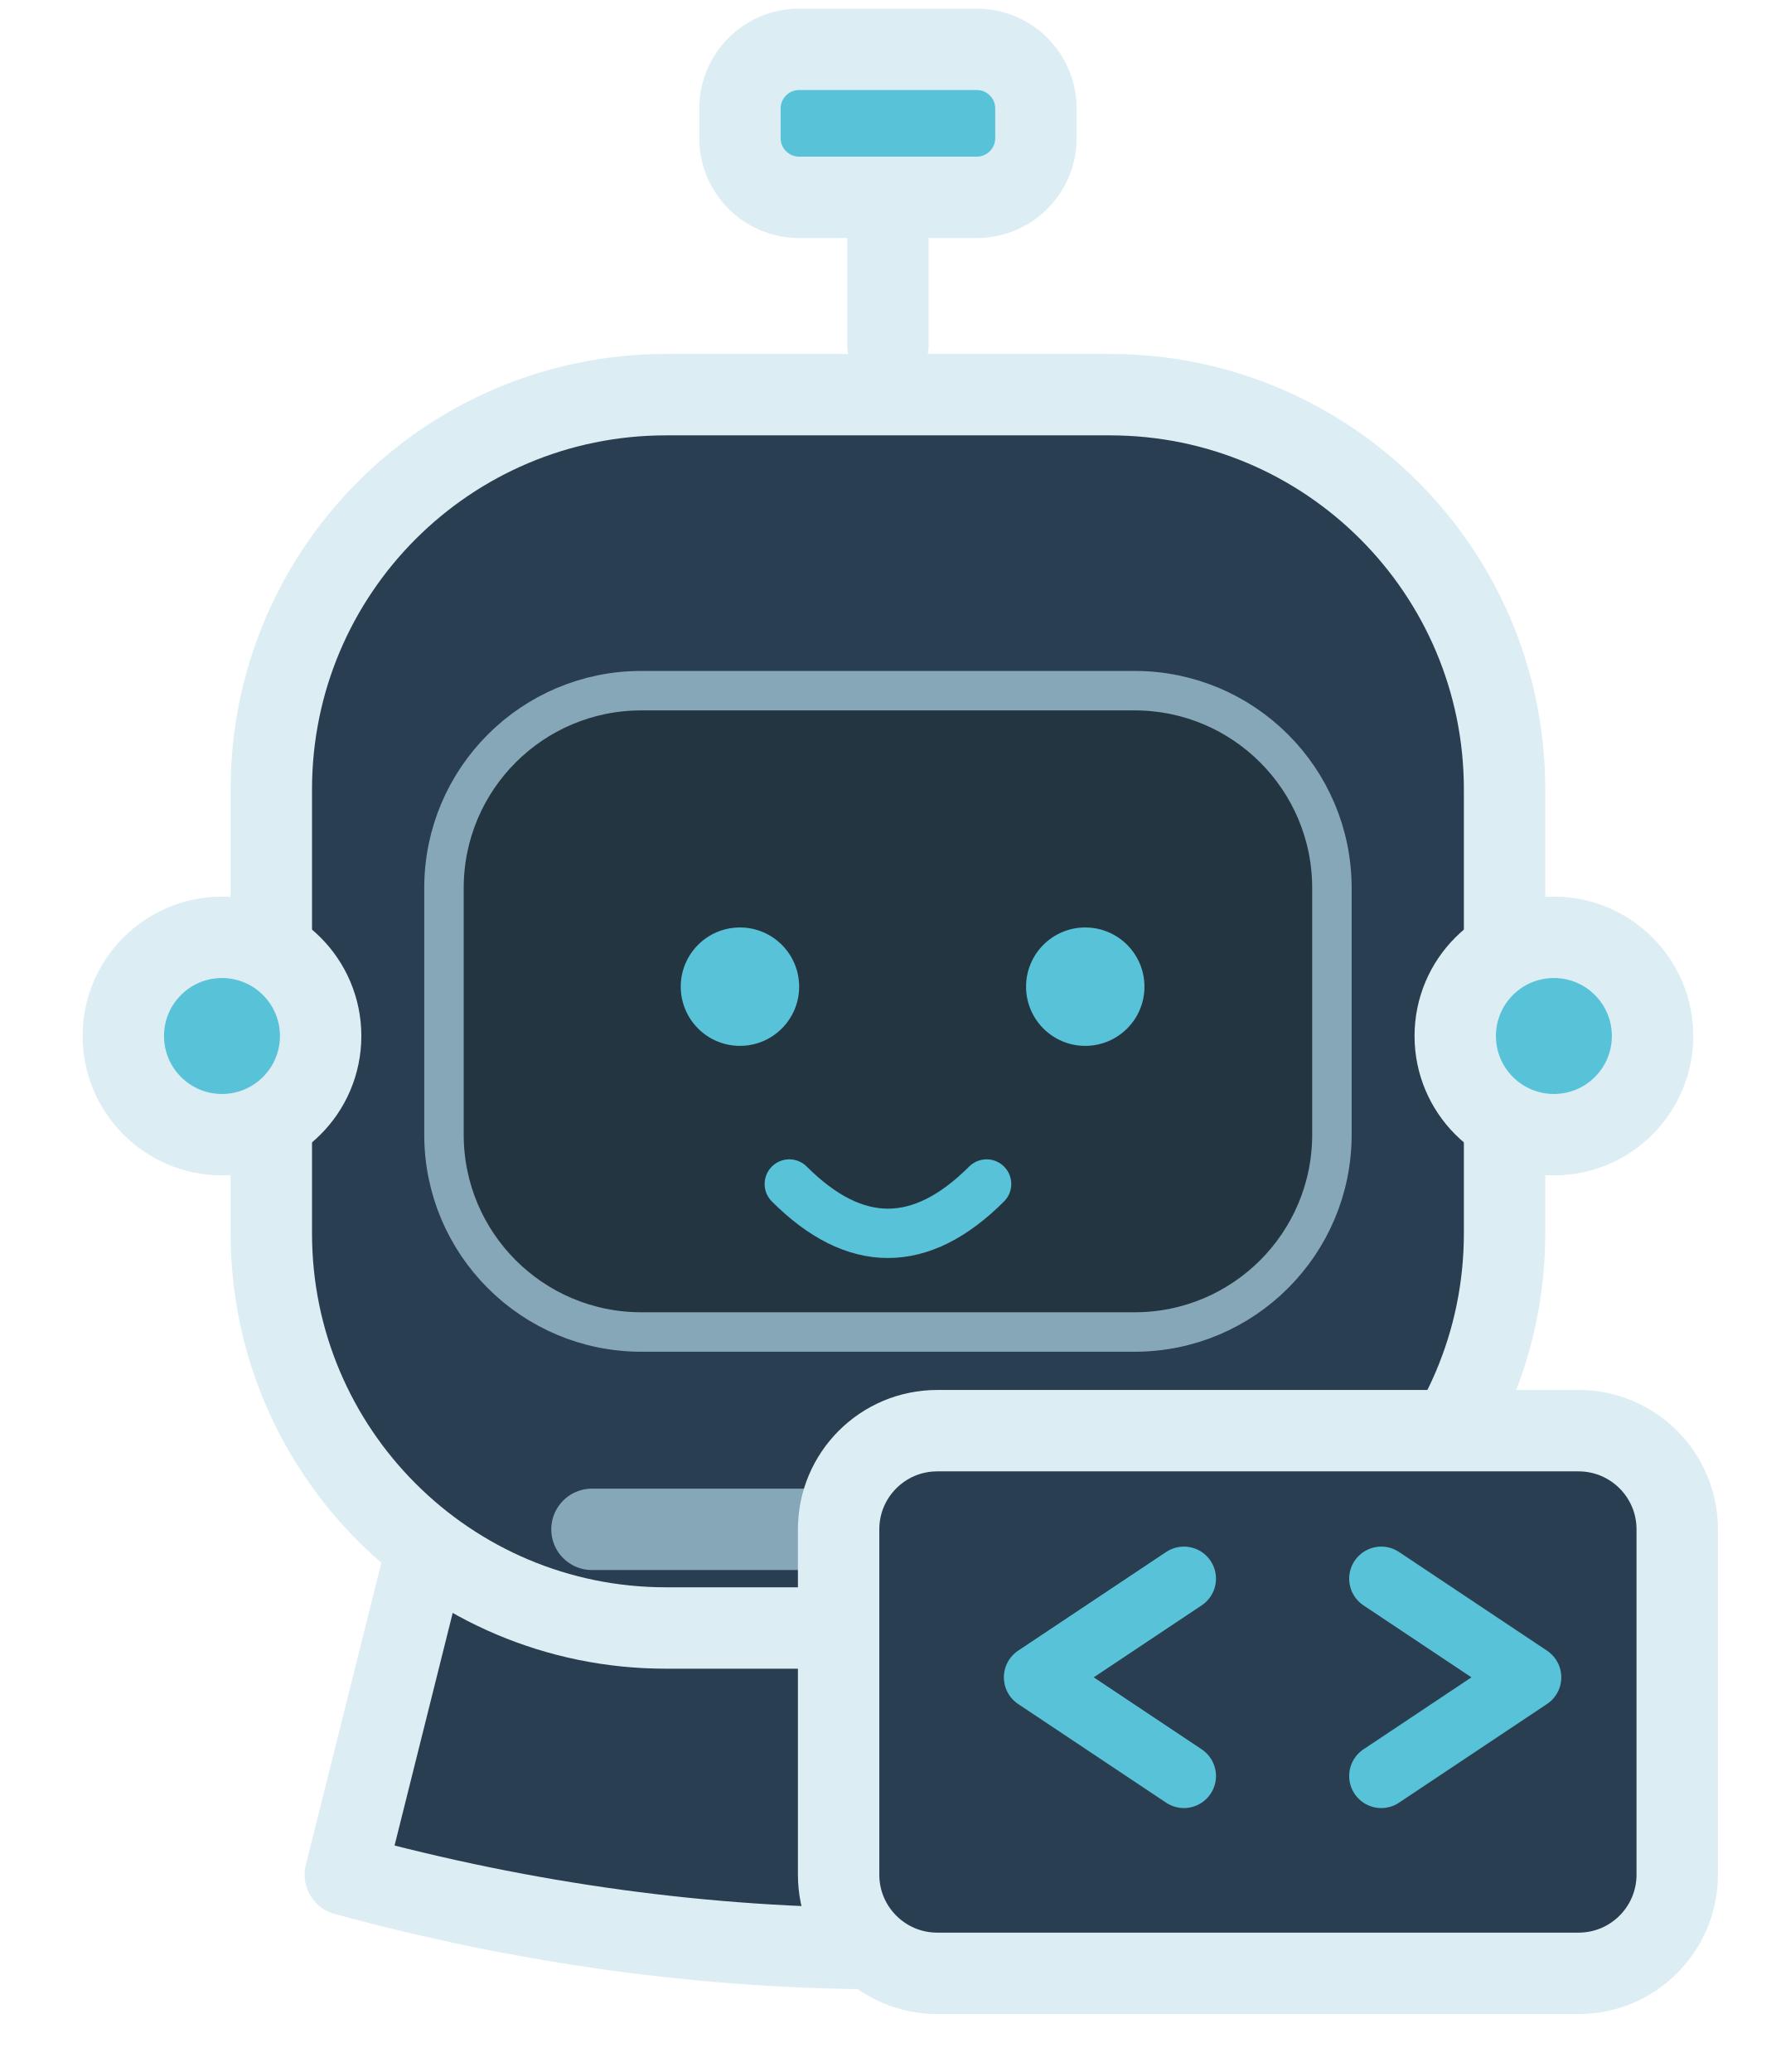
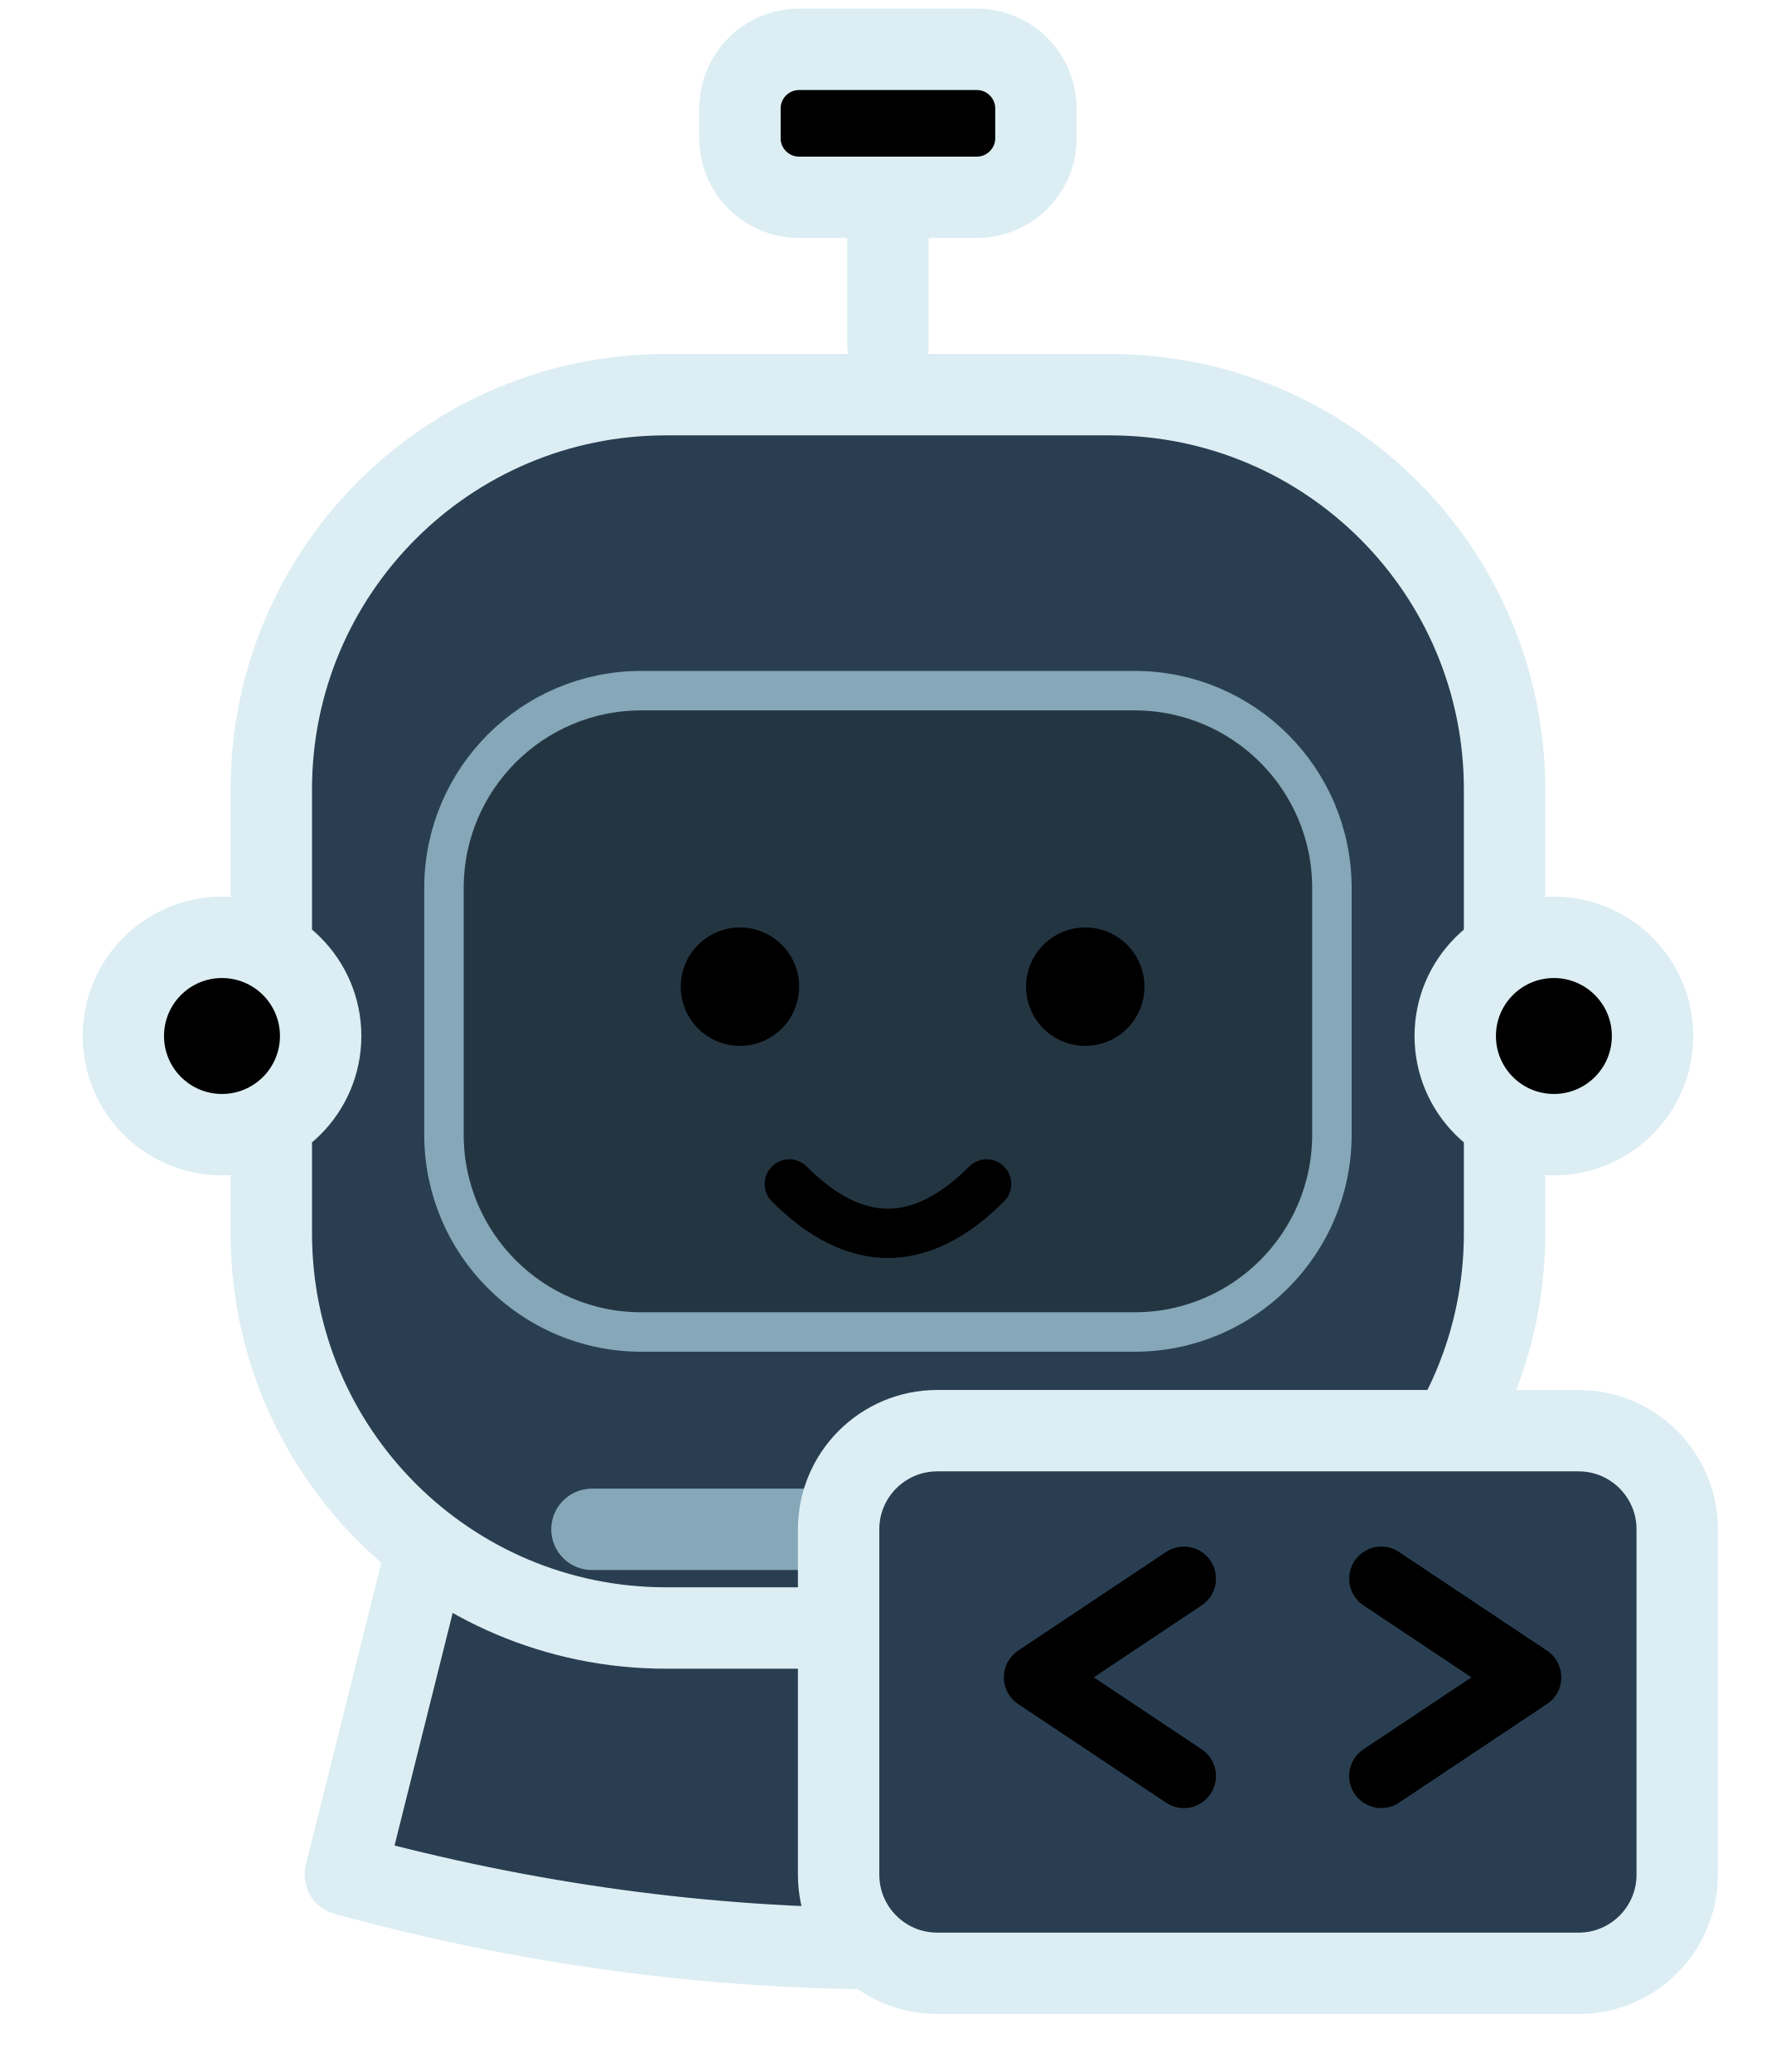
<svg xmlns="http://www.w3.org/2000/svg" viewBox="0 0 36 42" width="108" height="126" role="img" aria-label="robot-line code variant 3">
  <g stroke="#DCEEF3" stroke-width="1.65" stroke-linecap="round" stroke-linejoin="round">
    <path d="M9 30L7 38Q18 41 29 38L27 30" fill="#293E50" />
    <rect x="5.5" y="8" width="25" height="25" rx="8" fill="#293E50" />
    <path d="M18 7V3" />
-     <rect x="15" y="1" width="6" height="3" rx="1.2" fill="#58C2D8" />
+     <rect x="15" y="1" width="6" height="3" rx="1.2" fill="currentColor" />
    <rect x="9" y="14" width="18" height="13" rx="4" fill="#243542" stroke="#85A7B8" stroke-width=".8" />
    <path d="M12 31H24" stroke="#85A7B8" />
-     <circle cx="4.5" cy="21" r="2" fill="#58C2D8" />
-     <circle cx="31.5" cy="21" r="2" fill="#58C2D8" />
-     <g stroke="#58C2D8" stroke-width="1.8" stroke-linecap="round" fill="none">
-       <circle cx="15" cy="20" r="1.2" fill="#58C2D8" stroke="none" />
-       <circle cx="22" cy="20" r="1.2" fill="#58C2D8" stroke="none" />
+     <circle cx="4.5" cy="21" r="2" fill="currentColor" />
+     <circle cx="31.5" cy="21" r="2" fill="currentColor" />
+     <g stroke="currentColor" stroke-width="1.8" stroke-linecap="round" fill="none">
+       <circle cx="15" cy="20" r="1.2" fill="currentColor" stroke="none" />
+       <circle cx="22" cy="20" r="1.2" fill="currentColor" stroke="none" />
      <path d="M16 24q2 2 4 0" stroke-width="1" />
    </g>
    <rect x="17" y="29" width="17" height="11" rx="2" fill="#293E50" />
-     <path d="M24 32l-3 2 3 2m4-4 3 2-3 2" fill="none" stroke="#58C2D8" stroke-width="1.3" />
+     <path d="M24 32l-3 2 3 2m4-4 3 2-3 2" fill="none" stroke="currentColor" stroke-width="1.3" />
  </g>
</svg>
